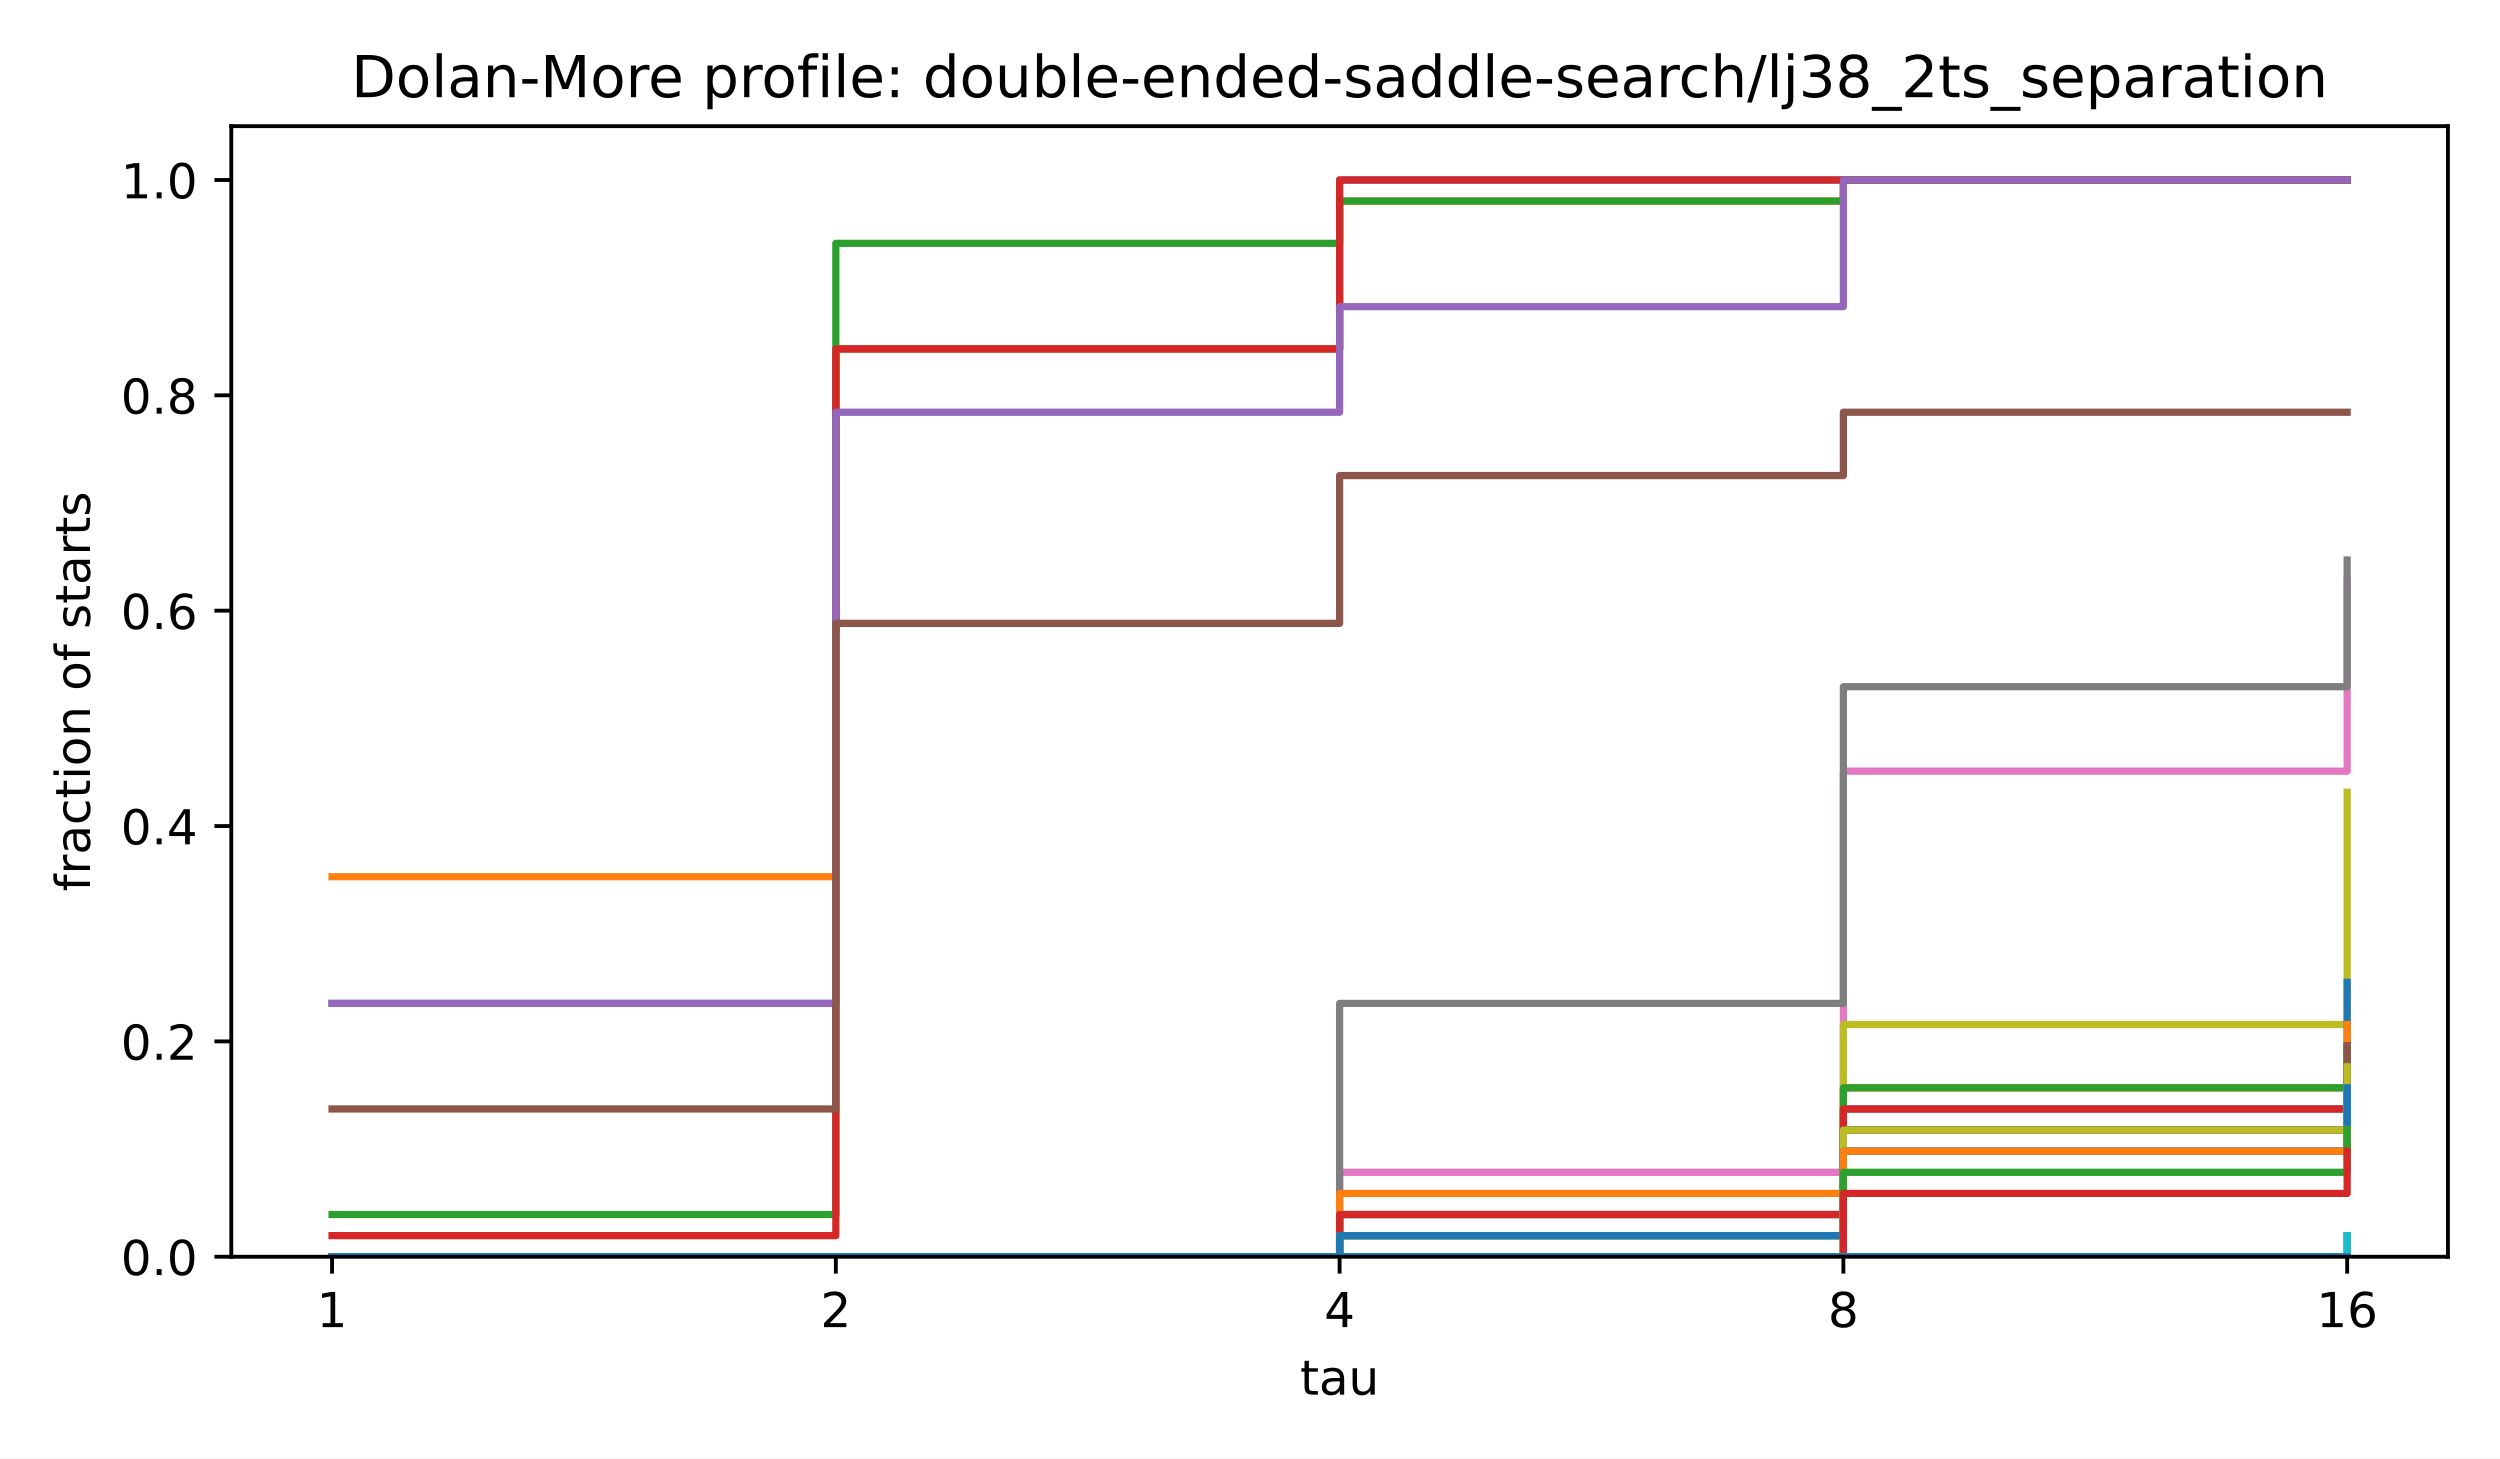
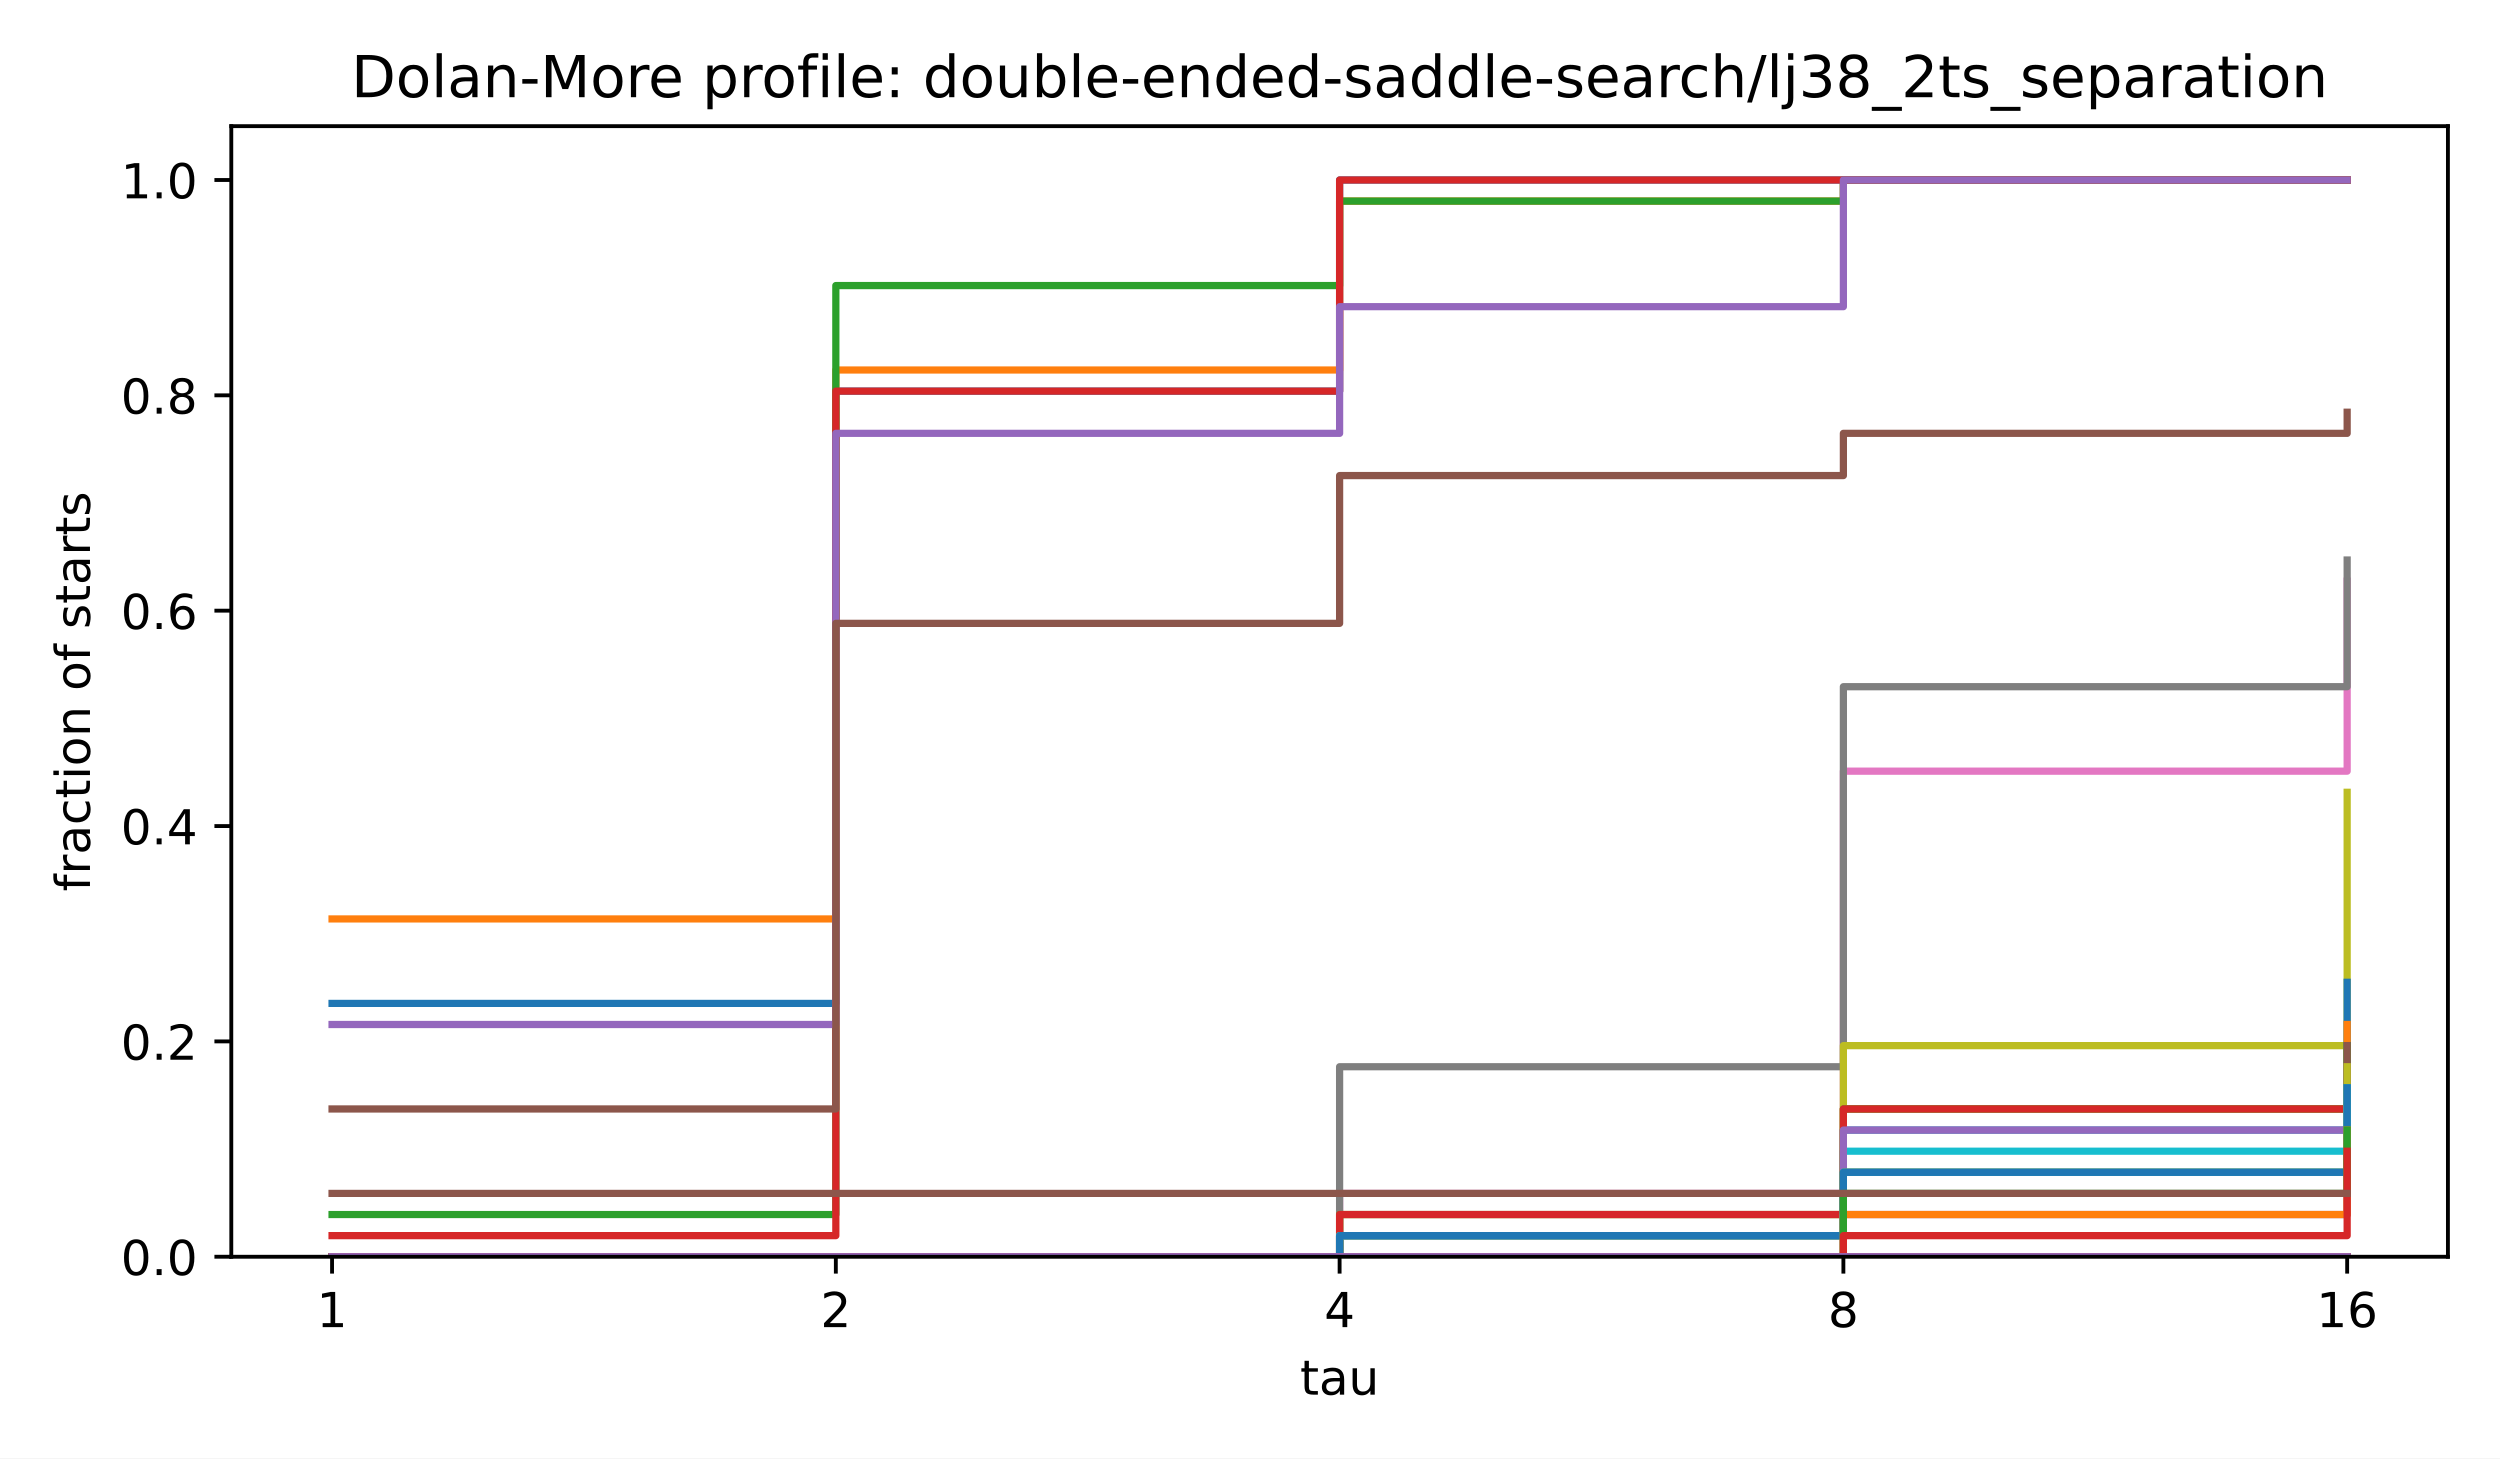
<svg xmlns="http://www.w3.org/2000/svg" xmlns:xlink="http://www.w3.org/1999/xlink" width="518.4pt" height="302.4pt" viewBox="0 0 518.4 302.4" version="1.1">
  <defs>
    <style type="text/css">*{stroke-linejoin: round; stroke-linecap: butt}</style>
  </defs>
  <g id="figure_1">
    <g id="patch_1">
      <path d="M 0 302.4  L 518.4 302.4  L 518.4 0  L 0 0  z " style="fill: #ffffff" />
    </g>
    <g id="axes_1">
      <g id="patch_2">
        <path d="M 47.962 260.6  L 507.6 260.6  L 507.6 26.16  L 47.962 26.16  z " style="fill: #ffffff" />
      </g>
      <g id="matplotlib.axis_1">
        <g id="xtick_1">
          <g id="line2d_1">
            <defs>
              <path id="m8ea4d47d77" d="M 0 0  L 0 3.5  " style="stroke: #000000; stroke-width: 0.8" />
            </defs>
            <g>
              <use xlink:href="#m8ea4d47d77" x="68.855" y="260.6" style="stroke: #000000; stroke-width: 0.8" />
            </g>
          </g>
          <g id="text_1">
            <text style="font-size: 10px; font-family: 'DejaVu Sans', 'Bitstream Vera Sans', 'Computer Modern Sans Serif', 'Lucida Grande', 'Verdana', 'Geneva', 'Lucid', 'Arial', 'Helvetica', 'Avant Garde', sans-serif; text-anchor: middle" x="68.855" y="275.198" transform="rotate(-0 68.85496 275.1977)">1</text>
          </g>
        </g>
        <g id="xtick_2">
          <g id="line2d_2">
            <g>
              <use xlink:href="#m8ea4d47d77" x="173.318" y="260.6" style="stroke: #000000; stroke-width: 0.8" />
            </g>
          </g>
          <g id="text_2">
            <text style="font-size: 10px; font-family: 'DejaVu Sans', 'Bitstream Vera Sans', 'Computer Modern Sans Serif', 'Lucida Grande', 'Verdana', 'Geneva', 'Lucid', 'Arial', 'Helvetica', 'Avant Garde', sans-serif; text-anchor: middle" x="173.318" y="275.198" transform="rotate(-0 173.3181 275.1977)">2</text>
          </g>
        </g>
        <g id="xtick_3">
          <g id="line2d_3">
            <g>
              <use xlink:href="#m8ea4d47d77" x="277.781" y="260.6" style="stroke: #000000; stroke-width: 0.8" />
            </g>
          </g>
          <g id="text_3">
            <text style="font-size: 10px; font-family: 'DejaVu Sans', 'Bitstream Vera Sans', 'Computer Modern Sans Serif', 'Lucida Grande', 'Verdana', 'Geneva', 'Lucid', 'Arial', 'Helvetica', 'Avant Garde', sans-serif; text-anchor: middle" x="277.781" y="275.198" transform="rotate(-0 277.7812 275.1977)">4</text>
          </g>
        </g>
        <g id="xtick_4">
          <g id="line2d_4">
            <g>
              <use xlink:href="#m8ea4d47d77" x="382.244" y="260.6" style="stroke: #000000; stroke-width: 0.8" />
            </g>
          </g>
          <g id="text_4">
            <text style="font-size: 10px; font-family: 'DejaVu Sans', 'Bitstream Vera Sans', 'Computer Modern Sans Serif', 'Lucida Grande', 'Verdana', 'Geneva', 'Lucid', 'Arial', 'Helvetica', 'Avant Garde', sans-serif; text-anchor: middle" x="382.244" y="275.198" transform="rotate(-0 382.2443 275.1977)">8</text>
          </g>
        </g>
        <g id="xtick_5">
          <g id="line2d_5">
            <g>
              <use xlink:href="#m8ea4d47d77" x="486.707" y="260.6" style="stroke: #000000; stroke-width: 0.8" />
            </g>
          </g>
          <g id="text_5">
            <text style="font-size: 10px; font-family: 'DejaVu Sans', 'Bitstream Vera Sans', 'Computer Modern Sans Serif', 'Lucida Grande', 'Verdana', 'Geneva', 'Lucid', 'Arial', 'Helvetica', 'Avant Garde', sans-serif; text-anchor: middle" x="486.707" y="275.198" transform="rotate(-0 486.7074 275.1977)">16</text>
          </g>
        </g>
        <g id="text_6">
          <text style="font-size: 10px; font-family: 'DejaVu Sans', 'Bitstream Vera Sans', 'Computer Modern Sans Serif', 'Lucida Grande', 'Verdana', 'Geneva', 'Lucid', 'Arial', 'Helvetica', 'Avant Garde', sans-serif; text-anchor: middle" x="277.781" y="289.198" transform="rotate(-0 277.7812 289.1977)">tau</text>
        </g>
      </g>
      <g id="matplotlib.axis_2">
        <g id="ytick_1">
          <g id="line2d_6">
            <defs>
              <path id="md659df78fa" d="M 0 0  L -3.5 0  " style="stroke: #000000; stroke-width: 0.8" />
            </defs>
            <g>
              <use xlink:href="#md659df78fa" x="47.962" y="260.6" style="stroke: #000000; stroke-width: 0.8" />
            </g>
          </g>
          <g id="text_7">
            <text style="font-size: 10px; font-family: 'DejaVu Sans', 'Bitstream Vera Sans', 'Computer Modern Sans Serif', 'Lucida Grande', 'Verdana', 'Geneva', 'Lucid', 'Arial', 'Helvetica', 'Avant Garde', sans-serif; text-anchor: end" x="40.962" y="264.399" transform="rotate(-0 40.96234 264.3988)">0.0</text>
          </g>
        </g>
        <g id="ytick_2">
          <g id="line2d_7">
            <g>
              <use xlink:href="#md659df78fa" x="47.962" y="215.945" style="stroke: #000000; stroke-width: 0.8" />
            </g>
          </g>
          <g id="text_8">
            <text style="font-size: 10px; font-family: 'DejaVu Sans', 'Bitstream Vera Sans', 'Computer Modern Sans Serif', 'Lucida Grande', 'Verdana', 'Geneva', 'Lucid', 'Arial', 'Helvetica', 'Avant Garde', sans-serif; text-anchor: end" x="40.962" y="219.744" transform="rotate(-0 40.96234 219.7436)">0.2</text>
          </g>
        </g>
        <g id="ytick_3">
          <g id="line2d_8">
            <g>
              <use xlink:href="#md659df78fa" x="47.962" y="171.29" style="stroke: #000000; stroke-width: 0.8" />
            </g>
          </g>
          <g id="text_9">
            <text style="font-size: 10px; font-family: 'DejaVu Sans', 'Bitstream Vera Sans', 'Computer Modern Sans Serif', 'Lucida Grande', 'Verdana', 'Geneva', 'Lucid', 'Arial', 'Helvetica', 'Avant Garde', sans-serif; text-anchor: end" x="40.962" y="175.088" transform="rotate(-0 40.96234 175.0884)">0.4</text>
          </g>
        </g>
        <g id="ytick_4">
          <g id="line2d_9">
            <g>
              <use xlink:href="#md659df78fa" x="47.962" y="126.634" style="stroke: #000000; stroke-width: 0.8" />
            </g>
          </g>
          <g id="text_10">
            <text style="font-size: 10px; font-family: 'DejaVu Sans', 'Bitstream Vera Sans', 'Computer Modern Sans Serif', 'Lucida Grande', 'Verdana', 'Geneva', 'Lucid', 'Arial', 'Helvetica', 'Avant Garde', sans-serif; text-anchor: end" x="40.962" y="130.433" transform="rotate(-0 40.96234 130.4331)">0.6</text>
          </g>
        </g>
        <g id="ytick_5">
          <g id="line2d_10">
            <g>
              <use xlink:href="#md659df78fa" x="47.962" y="81.979" style="stroke: #000000; stroke-width: 0.8" />
            </g>
          </g>
          <g id="text_11">
            <text style="font-size: 10px; font-family: 'DejaVu Sans', 'Bitstream Vera Sans', 'Computer Modern Sans Serif', 'Lucida Grande', 'Verdana', 'Geneva', 'Lucid', 'Arial', 'Helvetica', 'Avant Garde', sans-serif; text-anchor: end" x="40.962" y="85.778" transform="rotate(-0 40.96234 85.77788)">0.8</text>
          </g>
        </g>
        <g id="ytick_6">
          <g id="line2d_11">
            <g>
              <use xlink:href="#md659df78fa" x="47.962" y="37.324" style="stroke: #000000; stroke-width: 0.8" />
            </g>
          </g>
          <g id="text_12">
            <text style="font-size: 10px; font-family: 'DejaVu Sans', 'Bitstream Vera Sans', 'Computer Modern Sans Serif', 'Lucida Grande', 'Verdana', 'Geneva', 'Lucid', 'Arial', 'Helvetica', 'Avant Garde', sans-serif; text-anchor: end" x="40.962" y="41.123" transform="rotate(-0 40.96234 41.12264)">1.0</text>
          </g>
        </g>
        <g id="text_13">
          <text style="font-size: 10px; font-family: 'DejaVu Sans', 'Bitstream Vera Sans', 'Computer Modern Sans Serif', 'Lucida Grande', 'Verdana', 'Geneva', 'Lucid', 'Arial', 'Helvetica', 'Avant Garde', sans-serif; text-anchor: middle" x="18.657" y="143.38" transform="rotate(-90 18.65687 143.38)">fraction of starts</text>
        </g>
      </g>
      <g id="line2d_12">
-         <path d="M 68.855 208.064  L 173.318 208.064  L 173.318 72.348  L 277.781 72.348  L 277.781 37.324  L 382.244 37.324  L 382.244 37.324  L 486.707 37.324  L 486.707 37.324  " clip-path="url(#p4e380cea4b)" style="fill: none; stroke: #1f77b4; stroke-width: 1.5; stroke-linecap: square" />
+         <path d="M 68.855 208.064  L 173.318 208.064  L 173.318 81.103  L 277.781 81.103  L 277.781 37.324  L 382.244 37.324  L 382.244 37.324  L 486.707 37.324  L 486.707 37.324  " clip-path="url(#p4e380cea4b)" style="fill: none; stroke: #1f77b4; stroke-width: 1.5; stroke-linecap: square" />
      </g>
      <g id="line2d_13">
-         <path d="M 68.855 181.797  L 173.318 181.797  L 173.318 72.348  L 277.781 72.348  L 277.781 41.702  L 382.244 41.702  L 382.244 37.324  L 486.707 37.324  L 486.707 37.324  " clip-path="url(#p4e380cea4b)" style="fill: none; stroke: #ff7f0e; stroke-width: 1.5; stroke-linecap: square" />
+         <path d="M 68.855 190.553  L 173.318 190.553  L 173.318 76.725  L 277.781 76.725  L 277.781 41.702  L 382.244 41.702  L 382.244 37.324  L 486.707 37.324  L 486.707 37.324  " clip-path="url(#p4e380cea4b)" style="fill: none; stroke: #ff7f0e; stroke-width: 1.5; stroke-linecap: square" />
      </g>
      <g id="line2d_14">
-         <path d="M 68.855 251.844  L 173.318 251.844  L 173.318 50.458  L 277.781 50.458  L 277.781 41.702  L 382.244 41.702  L 382.244 37.324  L 486.707 37.324  L 486.707 37.324  " clip-path="url(#p4e380cea4b)" style="fill: none; stroke: #2ca02c; stroke-width: 1.5; stroke-linecap: square" />
+         <path d="M 68.855 251.844  L 173.318 251.844  L 173.318 59.214  L 277.781 59.214  L 277.781 41.702  L 382.244 41.702  L 382.244 37.324  L 486.707 37.324  L 486.707 37.324  " clip-path="url(#p4e380cea4b)" style="fill: none; stroke: #2ca02c; stroke-width: 1.5; stroke-linecap: square" />
      </g>
      <g id="line2d_15">
-         <path d="M 68.855 256.222  L 173.318 256.222  L 173.318 72.348  L 277.781 72.348  L 277.781 37.324  L 382.244 37.324  L 382.244 37.324  L 486.707 37.324  L 486.707 37.324  " clip-path="url(#p4e380cea4b)" style="fill: none; stroke: #d62728; stroke-width: 1.5; stroke-linecap: square" />
+         <path d="M 68.855 256.222  L 173.318 256.222  L 173.318 81.103  L 277.781 81.103  L 277.781 37.324  L 382.244 37.324  L 382.244 37.324  L 486.707 37.324  L 486.707 37.324  " clip-path="url(#p4e380cea4b)" style="fill: none; stroke: #d62728; stroke-width: 1.5; stroke-linecap: square" />
      </g>
      <g id="line2d_16">
-         <path d="M 68.855 208.064  L 173.318 208.064  L 173.318 85.481  L 277.781 85.481  L 277.781 63.592  L 382.244 63.592  L 382.244 37.324  L 486.707 37.324  L 486.707 37.324  " clip-path="url(#p4e380cea4b)" style="fill: none; stroke: #9467bd; stroke-width: 1.5; stroke-linecap: square" />
+         <path d="M 68.855 212.442  L 173.318 212.442  L 173.318 89.859  L 277.781 89.859  L 277.781 63.592  L 382.244 63.592  L 382.244 37.324  L 486.707 37.324  L 486.707 37.324  " clip-path="url(#p4e380cea4b)" style="fill: none; stroke: #9467bd; stroke-width: 1.5; stroke-linecap: square" />
      </g>
      <g id="line2d_17">
-         <path d="M 68.855 229.954  L 173.318 229.954  L 173.318 129.261  L 277.781 129.261  L 277.781 98.615  L 382.244 98.615  L 382.244 85.481  L 486.707 85.481  L 486.707 85.481  " clip-path="url(#p4e380cea4b)" style="fill: none; stroke: #8c564b; stroke-width: 1.5; stroke-linecap: square" />
+         <path d="M 68.855 229.954  L 173.318 229.954  L 173.318 129.261  L 277.781 129.261  L 277.781 98.615  L 382.244 98.615  L 382.244 89.859  L 486.707 89.859  L 486.707 85.481  " clip-path="url(#p4e380cea4b)" style="fill: none; stroke: #8c564b; stroke-width: 1.5; stroke-linecap: square" />
      </g>
      <g id="line2d_18">
-         <path d="M 68.855 260.6  L 173.318 260.6  L 173.318 260.6  L 277.781 260.6  L 277.781 243.088  L 382.244 243.088  L 382.244 159.907  L 486.707 159.907  L 486.707 120.505  " clip-path="url(#p4e380cea4b)" style="fill: none; stroke: #e377c2; stroke-width: 1.5; stroke-linecap: square" />
+         <path d="M 68.855 260.6  L 173.318 260.6  L 173.318 260.6  L 277.781 260.6  L 277.781 247.466  L 382.244 247.466  L 382.244 159.907  L 486.707 159.907  L 486.707 120.505  " clip-path="url(#p4e380cea4b)" style="fill: none; stroke: #e377c2; stroke-width: 1.5; stroke-linecap: square" />
      </g>
      <g id="line2d_19">
-         <path d="M 68.855 260.6  L 173.318 260.6  L 173.318 260.6  L 277.781 260.6  L 277.781 208.064  L 382.244 208.064  L 382.244 142.395  L 486.707 142.395  L 486.707 116.127  " clip-path="url(#p4e380cea4b)" style="fill: none; stroke: #7f7f7f; stroke-width: 1.5; stroke-linecap: square" />
+         <path d="M 68.855 260.6  L 173.318 260.6  L 173.318 260.6  L 277.781 260.6  L 277.781 221.198  L 382.244 221.198  L 382.244 142.395  L 486.707 142.395  L 486.707 116.127  " clip-path="url(#p4e380cea4b)" style="fill: none; stroke: #7f7f7f; stroke-width: 1.5; stroke-linecap: square" />
      </g>
      <g id="line2d_20">
-         <path d="M 68.855 260.6  L 173.318 260.6  L 173.318 260.6  L 277.781 260.6  L 277.781 260.6  L 382.244 260.6  L 382.244 212.442  L 486.707 212.442  L 486.707 164.285  " clip-path="url(#p4e380cea4b)" style="fill: none; stroke: #bcbd22; stroke-width: 1.5; stroke-linecap: square" />
+         <path d="M 68.855 260.6  L 173.318 260.6  L 173.318 260.6  L 277.781 260.6  L 277.781 260.6  L 382.244 260.6  L 382.244 216.82  L 486.707 216.82  L 486.707 164.285  " clip-path="url(#p4e380cea4b)" style="fill: none; stroke: #bcbd22; stroke-width: 1.5; stroke-linecap: square" />
      </g>
      <g id="line2d_21">
-         <path d="M 68.855 260.6  L 173.318 260.6  L 173.318 260.6  L 277.781 260.6  L 277.781 251.844  L 382.244 251.844  L 382.244 234.332  L 486.707 234.332  L 486.707 216.82  " clip-path="url(#p4e380cea4b)" style="fill: none; stroke: #17becf; stroke-width: 1.5; stroke-linecap: square" />
+         <path d="M 68.855 260.6  L 173.318 260.6  L 173.318 260.6  L 277.781 260.6  L 277.781 256.222  L 382.244 256.222  L 382.244 238.71  L 486.707 238.71  L 486.707 216.82  " clip-path="url(#p4e380cea4b)" style="fill: none; stroke: #17becf; stroke-width: 1.5; stroke-linecap: square" />
      </g>
      <g id="line2d_22">
-         <path d="M 68.855 260.6  L 173.318 260.6  L 173.318 260.6  L 277.781 260.6  L 277.781 251.844  L 382.244 251.844  L 382.244 229.954  L 486.707 229.954  L 486.707 203.686  " clip-path="url(#p4e380cea4b)" style="fill: none; stroke: #1f77b4; stroke-width: 1.5; stroke-linecap: square" />
+         <path d="M 68.855 260.6  L 173.318 260.6  L 173.318 260.6  L 277.781 260.6  L 277.781 256.222  L 382.244 256.222  L 382.244 234.332  L 486.707 234.332  L 486.707 203.686  " clip-path="url(#p4e380cea4b)" style="fill: none; stroke: #1f77b4; stroke-width: 1.5; stroke-linecap: square" />
      </g>
      <g id="line2d_23">
-         <path d="M 68.855 260.6  L 173.318 260.6  L 173.318 260.6  L 277.781 260.6  L 277.781 247.466  L 382.244 247.466  L 382.244 225.576  L 486.707 225.576  L 486.707 212.442  " clip-path="url(#p4e380cea4b)" style="fill: none; stroke: #ff7f0e; stroke-width: 1.5; stroke-linecap: square" />
+         <path d="M 68.855 260.6  L 173.318 260.6  L 173.318 260.6  L 277.781 260.6  L 277.781 251.844  L 382.244 251.844  L 382.244 229.954  L 486.707 229.954  L 486.707 212.442  " clip-path="url(#p4e380cea4b)" style="fill: none; stroke: #ff7f0e; stroke-width: 1.5; stroke-linecap: square" />
      </g>
      <g id="line2d_24">
-         <path d="M 68.855 260.6  L 173.318 260.6  L 173.318 260.6  L 277.781 260.6  L 277.781 251.844  L 382.244 251.844  L 382.244 225.576  L 486.707 225.576  L 486.707 216.82  " clip-path="url(#p4e380cea4b)" style="fill: none; stroke: #2ca02c; stroke-width: 1.5; stroke-linecap: square" />
+         <path d="M 68.855 260.6  L 173.318 260.6  L 173.318 260.6  L 277.781 260.6  L 277.781 251.844  L 382.244 251.844  L 382.244 229.954  L 486.707 229.954  L 486.707 216.82  " clip-path="url(#p4e380cea4b)" style="fill: none; stroke: #2ca02c; stroke-width: 1.5; stroke-linecap: square" />
      </g>
      <g id="line2d_25">
-         <path d="M 68.855 260.6  L 173.318 260.6  L 173.318 260.6  L 277.781 260.6  L 277.781 251.844  L 382.244 251.844  L 382.244 229.954  L 486.707 229.954  L 486.707 221.198  " clip-path="url(#p4e380cea4b)" style="fill: none; stroke: #d62728; stroke-width: 1.5; stroke-linecap: square" />
+         <path d="M 68.855 260.6  L 173.318 260.6  L 173.318 260.6  L 277.781 260.6  L 277.781 251.844  L 382.244 251.844  L 382.244 229.954  L 486.707 229.954  L 486.707 225.576  " clip-path="url(#p4e380cea4b)" style="fill: none; stroke: #d62728; stroke-width: 1.5; stroke-linecap: square" />
      </g>
      <g id="line2d_26">
        <path d="M 68.855 260.6  L 173.318 260.6  L 173.318 260.6  L 277.781 260.6  L 277.781 256.222  L 382.244 256.222  L 382.244 234.332  L 486.707 234.332  L 486.707 221.198  " clip-path="url(#p4e380cea4b)" style="fill: none; stroke: #9467bd; stroke-width: 1.5; stroke-linecap: square" />
      </g>
      <g id="line2d_27">
-         <path d="M 68.855 260.6  L 173.318 260.6  L 173.318 260.6  L 277.781 260.6  L 277.781 256.222  L 382.244 256.222  L 382.244 234.332  L 486.707 234.332  L 486.707 216.82  " clip-path="url(#p4e380cea4b)" style="fill: none; stroke: #8c564b; stroke-width: 1.5; stroke-linecap: square" />
+         <path d="M 68.855 260.6  L 173.318 260.6  L 173.318 260.6  L 277.781 260.6  L 277.781 256.222  L 382.244 256.222  L 382.244 243.088  L 486.707 243.088  L 486.707 216.82  " clip-path="url(#p4e380cea4b)" style="fill: none; stroke: #8c564b; stroke-width: 1.5; stroke-linecap: square" />
      </g>
      <g id="line2d_28">
-         <path d="M 68.855 260.6  L 173.318 260.6  L 173.318 260.6  L 277.781 260.6  L 277.781 260.6  L 382.244 260.6  L 382.244 238.71  L 486.707 238.71  L 486.707 229.954  " clip-path="url(#p4e380cea4b)" style="fill: none; stroke: #e377c2; stroke-width: 1.5; stroke-linecap: square" />
+         <path d="M 68.855 260.6  L 173.318 260.6  L 173.318 260.6  L 277.781 260.6  L 277.781 260.6  L 382.244 260.6  L 382.244 251.844  L 486.707 251.844  L 486.707 229.954  " clip-path="url(#p4e380cea4b)" style="fill: none; stroke: #e377c2; stroke-width: 1.5; stroke-linecap: square" />
      </g>
      <g id="line2d_29">
-         <path d="M 68.855 260.6  L 173.318 260.6  L 173.318 260.6  L 277.781 260.6  L 277.781 260.6  L 382.244 260.6  L 382.244 238.71  L 486.707 238.71  L 486.707 229.954  " clip-path="url(#p4e380cea4b)" style="fill: none; stroke: #7f7f7f; stroke-width: 1.5; stroke-linecap: square" />
+         <path d="M 68.855 260.6  L 173.318 260.6  L 173.318 260.6  L 277.781 260.6  L 277.781 260.6  L 382.244 260.6  L 382.244 251.844  L 486.707 251.844  L 486.707 229.954  " clip-path="url(#p4e380cea4b)" style="fill: none; stroke: #7f7f7f; stroke-width: 1.5; stroke-linecap: square" />
      </g>
      <g id="line2d_30">
-         <path d="M 68.855 260.6  L 173.318 260.6  L 173.318 260.6  L 277.781 260.6  L 277.781 256.222  L 382.244 256.222  L 382.244 234.332  L 486.707 234.332  L 486.707 221.198  " clip-path="url(#p4e380cea4b)" style="fill: none; stroke: #bcbd22; stroke-width: 1.5; stroke-linecap: square" />
+         <path d="M 68.855 260.6  L 173.318 260.6  L 173.318 260.6  L 277.781 260.6  L 277.781 256.222  L 382.244 256.222  L 382.244 243.088  L 486.707 243.088  L 486.707 221.198  " clip-path="url(#p4e380cea4b)" style="fill: none; stroke: #bcbd22; stroke-width: 1.5; stroke-linecap: square" />
      </g>
      <g id="line2d_31">
-         <path d="M 68.855 260.6  L 173.318 260.6  L 173.318 260.6  L 277.781 260.6  L 277.781 256.222  L 382.244 256.222  L 382.244 238.71  L 486.707 238.71  L 486.707 225.576  " clip-path="url(#p4e380cea4b)" style="fill: none; stroke: #17becf; stroke-width: 1.5; stroke-linecap: square" />
+         <path d="M 68.855 260.6  L 173.318 260.6  L 173.318 260.6  L 277.781 260.6  L 277.781 256.222  L 382.244 256.222  L 382.244 243.088  L 486.707 243.088  L 486.707 225.576  " clip-path="url(#p4e380cea4b)" style="fill: none; stroke: #17becf; stroke-width: 1.5; stroke-linecap: square" />
      </g>
      <g id="line2d_32">
-         <path d="M 68.855 260.6  L 173.318 260.6  L 173.318 260.6  L 277.781 260.6  L 277.781 256.222  L 382.244 256.222  L 382.244 238.71  L 486.707 238.71  L 486.707 225.576  " clip-path="url(#p4e380cea4b)" style="fill: none; stroke: #1f77b4; stroke-width: 1.5; stroke-linecap: square" />
+         <path d="M 68.855 260.6  L 173.318 260.6  L 173.318 260.6  L 277.781 260.6  L 277.781 256.222  L 382.244 256.222  L 382.244 243.088  L 486.707 243.088  L 486.707 225.576  " clip-path="url(#p4e380cea4b)" style="fill: none; stroke: #1f77b4; stroke-width: 1.5; stroke-linecap: square" />
      </g>
      <g id="line2d_33">
-         <path d="M 68.855 260.6  L 173.318 260.6  L 173.318 260.6  L 277.781 260.6  L 277.781 260.6  L 382.244 260.6  L 382.244 238.71  L 486.707 238.71  L 486.707 234.332  " clip-path="url(#p4e380cea4b)" style="fill: none; stroke: #ff7f0e; stroke-width: 1.5; stroke-linecap: square" />
+         <path d="M 68.855 260.6  L 173.318 260.6  L 173.318 260.6  L 277.781 260.6  L 277.781 260.6  L 382.244 260.6  L 382.244 251.844  L 486.707 251.844  L 486.707 234.332  " clip-path="url(#p4e380cea4b)" style="fill: none; stroke: #ff7f0e; stroke-width: 1.5; stroke-linecap: square" />
      </g>
      <g id="line2d_34">
-         <path d="M 68.855 260.6  L 173.318 260.6  L 173.318 260.6  L 277.781 260.6  L 277.781 260.6  L 382.244 260.6  L 382.244 243.088  L 486.707 243.088  L 486.707 234.332  " clip-path="url(#p4e380cea4b)" style="fill: none; stroke: #2ca02c; stroke-width: 1.5; stroke-linecap: square" />
+         <path d="M 68.855 260.6  L 173.318 260.6  L 173.318 260.6  L 277.781 260.6  L 277.781 260.6  L 382.244 260.6  L 382.244 247.466  L 486.707 247.466  L 486.707 234.332  " clip-path="url(#p4e380cea4b)" style="fill: none; stroke: #2ca02c; stroke-width: 1.5; stroke-linecap: square" />
      </g>
      <g id="line2d_35">
-         <path d="M 68.855 260.6  L 173.318 260.6  L 173.318 260.6  L 277.781 260.6  L 277.781 260.6  L 382.244 260.6  L 382.244 247.466  L 486.707 247.466  L 486.707 238.71  " clip-path="url(#p4e380cea4b)" style="fill: none; stroke: #d62728; stroke-width: 1.5; stroke-linecap: square" />
+         <path d="M 68.855 260.6  L 173.318 260.6  L 173.318 260.6  L 277.781 260.6  L 277.781 260.6  L 382.244 260.6  L 382.244 256.222  L 486.707 256.222  L 486.707 238.71  " clip-path="url(#p4e380cea4b)" style="fill: none; stroke: #d62728; stroke-width: 1.5; stroke-linecap: square" />
      </g>
      <g id="line2d_36">
        <path d="M 68.855 260.6  L 173.318 260.6  L 173.318 260.6  L 277.781 260.6  L 277.781 260.6  L 382.244 260.6  L 382.244 260.6  L 486.707 260.6  L 486.707 260.6  " clip-path="url(#p4e380cea4b)" style="fill: none; stroke: #9467bd; stroke-width: 1.5; stroke-linecap: square" />
      </g>
      <g id="line2d_37">
-         <path d="M 68.855 260.6  L 173.318 260.6  L 173.318 260.6  L 277.781 260.6  L 277.781 260.6  L 382.244 260.6  L 382.244 260.6  L 486.707 260.6  L 486.707 260.6  " clip-path="url(#p4e380cea4b)" style="fill: none; stroke: #8c564b; stroke-width: 1.5; stroke-linecap: square" />
+         <path d="M 68.855 247.466  L 173.318 247.466  L 173.318 247.466  L 277.781 247.466  L 277.781 247.466  L 382.244 247.466  L 382.244 247.466  L 486.707 247.466  L 486.707 247.466  " clip-path="url(#p4e380cea4b)" style="fill: none; stroke: #8c564b; stroke-width: 1.5; stroke-linecap: square" />
      </g>
      <g id="line2d_38">
-         <path d="M 68.855 260.6  L 173.318 260.6  L 173.318 260.6  L 277.781 260.6  L 277.781 260.6  L 382.244 260.6  L 382.244 260.6  L 486.707 260.6  L 486.707 256.222  " clip-path="url(#p4e380cea4b)" style="fill: none; stroke: #e377c2; stroke-width: 1.5; stroke-linecap: square" />
+         <path d="M 68.855 260.6  L 173.318 260.6  L 173.318 260.6  L 277.781 260.6  L 277.781 260.6  L 382.244 260.6  L 382.244 260.6  L 486.707 260.6  L 486.707 260.6  " clip-path="url(#p4e380cea4b)" style="fill: none; stroke: #e377c2; stroke-width: 1.5; stroke-linecap: square" />
      </g>
      <g id="line2d_39">
        <path d="M 68.855 260.6  L 173.318 260.6  L 173.318 260.6  L 277.781 260.6  L 277.781 260.6  L 382.244 260.6  L 382.244 260.6  L 486.707 260.6  L 486.707 260.6  " clip-path="url(#p4e380cea4b)" style="fill: none; stroke: #7f7f7f; stroke-width: 1.5; stroke-linecap: square" />
      </g>
      <g id="line2d_40">
        <path d="M 68.855 260.6  L 173.318 260.6  L 173.318 260.6  L 277.781 260.6  L 277.781 260.6  L 382.244 260.6  L 382.244 260.6  L 486.707 260.6  L 486.707 260.6  " clip-path="url(#p4e380cea4b)" style="fill: none; stroke: #bcbd22; stroke-width: 1.5; stroke-linecap: square" />
      </g>
      <g id="line2d_41">
        <path d="M 68.855 260.6  L 173.318 260.6  L 173.318 260.6  L 277.781 260.6  L 277.781 260.6  L 382.244 260.6  L 382.244 260.6  L 486.707 260.6  L 486.707 260.6  " clip-path="url(#p4e380cea4b)" style="fill: none; stroke: #17becf; stroke-width: 1.5; stroke-linecap: square" />
      </g>
      <g id="line2d_42">
        <path d="M 68.855 260.6  L 173.318 260.6  L 173.318 260.6  L 277.781 260.6  L 277.781 260.6  L 382.244 260.6  L 382.244 260.6  L 486.707 260.6  L 486.707 260.6  " clip-path="url(#p4e380cea4b)" style="fill: none; stroke: #1f77b4; stroke-width: 1.5; stroke-linecap: square" />
      </g>
      <g id="line2d_43">
        <path d="M 68.855 260.6  L 173.318 260.6  L 173.318 260.6  L 277.781 260.6  L 277.781 260.6  L 382.244 260.6  L 382.244 260.6  L 486.707 260.6  L 486.707 260.6  " clip-path="url(#p4e380cea4b)" style="fill: none; stroke: #ff7f0e; stroke-width: 1.5; stroke-linecap: square" />
      </g>
      <g id="line2d_44">
        <path d="M 68.855 260.6  L 173.318 260.6  L 173.318 260.6  L 277.781 260.6  L 277.781 260.6  L 382.244 260.6  L 382.244 260.6  L 486.707 260.6  L 486.707 260.6  " clip-path="url(#p4e380cea4b)" style="fill: none; stroke: #2ca02c; stroke-width: 1.5; stroke-linecap: square" />
      </g>
      <g id="line2d_45">
        <path d="M 68.855 260.6  L 173.318 260.6  L 173.318 260.6  L 277.781 260.6  L 277.781 260.6  L 382.244 260.6  L 382.244 260.6  L 486.707 260.6  L 486.707 260.6  " clip-path="url(#p4e380cea4b)" style="fill: none; stroke: #d62728; stroke-width: 1.5; stroke-linecap: square" />
      </g>
      <g id="line2d_46">
        <path d="M 68.855 260.6  L 173.318 260.6  L 173.318 260.6  L 277.781 260.6  L 277.781 260.6  L 382.244 260.6  L 382.244 260.6  L 486.707 260.6  L 486.707 260.6  " clip-path="url(#p4e380cea4b)" style="fill: none; stroke: #9467bd; stroke-width: 1.5; stroke-linecap: square" />
      </g>
      <g id="line2d_47">
        <path d="M 68.855 260.6  L 173.318 260.6  L 173.318 260.6  L 277.781 260.6  L 277.781 260.6  L 382.244 260.6  L 382.244 260.6  L 486.707 260.6  L 486.707 260.6  " clip-path="url(#p4e380cea4b)" style="fill: none; stroke: #8c564b; stroke-width: 1.5; stroke-linecap: square" />
      </g>
      <g id="line2d_48">
        <path d="M 68.855 260.6  L 173.318 260.6  L 173.318 260.6  L 277.781 260.6  L 277.781 260.6  L 382.244 260.6  L 382.244 260.6  L 486.707 260.6  L 486.707 260.6  " clip-path="url(#p4e380cea4b)" style="fill: none; stroke: #e377c2; stroke-width: 1.5; stroke-linecap: square" />
      </g>
      <g id="line2d_49">
-         <path d="M 68.855 260.6  L 173.318 260.6  L 173.318 260.6  L 277.781 260.6  L 277.781 260.6  L 382.244 260.6  L 382.244 260.6  L 486.707 260.6  L 486.707 256.222  " clip-path="url(#p4e380cea4b)" style="fill: none; stroke: #7f7f7f; stroke-width: 1.5; stroke-linecap: square" />
+         <path d="M 68.855 260.6  L 173.318 260.6  L 173.318 260.6  L 277.781 260.6  L 277.781 260.6  L 382.244 260.6  L 382.244 260.6  L 486.707 260.6  L 486.707 260.6  " clip-path="url(#p4e380cea4b)" style="fill: none; stroke: #7f7f7f; stroke-width: 1.5; stroke-linecap: square" />
      </g>
      <g id="line2d_50">
        <path d="M 68.855 260.6  L 173.318 260.6  L 173.318 260.6  L 277.781 260.6  L 277.781 260.6  L 382.244 260.6  L 382.244 260.6  L 486.707 260.6  L 486.707 260.6  " clip-path="url(#p4e380cea4b)" style="fill: none; stroke: #bcbd22; stroke-width: 1.5; stroke-linecap: square" />
      </g>
      <g id="line2d_51">
-         <path d="M 68.855 260.6  L 173.318 260.6  L 173.318 260.6  L 277.781 260.6  L 277.781 260.6  L 382.244 260.6  L 382.244 260.6  L 486.707 260.6  L 486.707 256.222  " clip-path="url(#p4e380cea4b)" style="fill: none; stroke: #17becf; stroke-width: 1.5; stroke-linecap: square" />
+         <path d="M 68.855 260.6  L 173.318 260.6  L 173.318 260.6  L 277.781 260.6  L 277.781 260.6  L 382.244 260.6  L 382.244 260.6  L 486.707 260.6  L 486.707 260.6  " clip-path="url(#p4e380cea4b)" style="fill: none; stroke: #17becf; stroke-width: 1.5; stroke-linecap: square" />
      </g>
      <g id="line2d_52">
        <path d="M 68.855 260.6  L 173.318 260.6  L 173.318 260.6  L 277.781 260.6  L 277.781 260.6  L 382.244 260.6  L 382.244 260.6  L 486.707 260.6  L 486.707 260.6  " clip-path="url(#p4e380cea4b)" style="fill: none; stroke: #1f77b4; stroke-width: 1.5; stroke-linecap: square" />
+       </g>
+       <g id="line2d_53">
+         <path d="M 68.855 260.6  L 173.318 260.6  L 173.318 260.6  L 277.781 260.6  L 277.781 260.6  L 382.244 260.6  L 382.244 260.6  L 486.707 260.6  L 486.707 260.6  " clip-path="url(#p4e380cea4b)" style="fill: none; stroke: #ff7f0e; stroke-width: 1.5; stroke-linecap: square" />
+       </g>
+       <g id="line2d_54">
+         <path d="M 68.855 260.6  L 173.318 260.6  L 173.318 260.6  L 277.781 260.6  L 277.781 260.6  L 382.244 260.6  L 382.244 260.6  L 486.707 260.6  L 486.707 260.6  " clip-path="url(#p4e380cea4b)" style="fill: none; stroke: #2ca02c; stroke-width: 1.5; stroke-linecap: square" />
+       </g>
+       <g id="line2d_55">
+         <path d="M 68.855 260.6  L 173.318 260.6  L 173.318 260.6  L 277.781 260.6  L 277.781 260.6  L 382.244 260.6  L 382.244 260.6  L 486.707 260.6  L 486.707 260.6  " clip-path="url(#p4e380cea4b)" style="fill: none; stroke: #d62728; stroke-width: 1.5; stroke-linecap: square" />
+       </g>
+       <g id="line2d_56">
+         <path d="M 68.855 260.6  L 173.318 260.6  L 173.318 260.6  L 277.781 260.6  L 277.781 260.6  L 382.244 260.6  L 382.244 260.6  L 486.707 260.6  L 486.707 260.6  " clip-path="url(#p4e380cea4b)" style="fill: none; stroke: #9467bd; stroke-width: 1.5; stroke-linecap: square" />
      </g>
      <g id="patch_3">
        <path d="M 47.962 260.6  L 47.962 26.16  " style="fill: none; stroke: #000000; stroke-width: 0.8; stroke-linejoin: miter; stroke-linecap: square" />
      </g>
      <g id="patch_4">
        <path d="M 507.6 260.6  L 507.6 26.16  " style="fill: none; stroke: #000000; stroke-width: 0.8; stroke-linejoin: miter; stroke-linecap: square" />
      </g>
      <g id="patch_5">
        <path d="M 47.962 260.6  L 507.6 260.6  " style="fill: none; stroke: #000000; stroke-width: 0.8; stroke-linejoin: miter; stroke-linecap: square" />
      </g>
      <g id="patch_6">
        <path d="M 47.962 26.16  L 507.6 26.16  " style="fill: none; stroke: #000000; stroke-width: 0.8; stroke-linejoin: miter; stroke-linecap: square" />
      </g>
      <g id="text_14">
        <text style="font-size: 12px; font-family: 'DejaVu Sans', 'Bitstream Vera Sans', 'Computer Modern Sans Serif', 'Lucida Grande', 'Verdana', 'Geneva', 'Lucid', 'Arial', 'Helvetica', 'Avant Garde', sans-serif; text-anchor: middle" x="277.781" y="20.16" transform="rotate(-0 277.7812 20.16)">Dolan-More profile: double-ended-saddle-search/lj38_2ts_separation</text>
      </g>
    </g>
  </g>
  <defs>
    <clipPath id="p4e380cea4b">
      <rect x="47.962" y="26.16" width="459.638" height="234.44" />
    </clipPath>
  </defs>
</svg>
